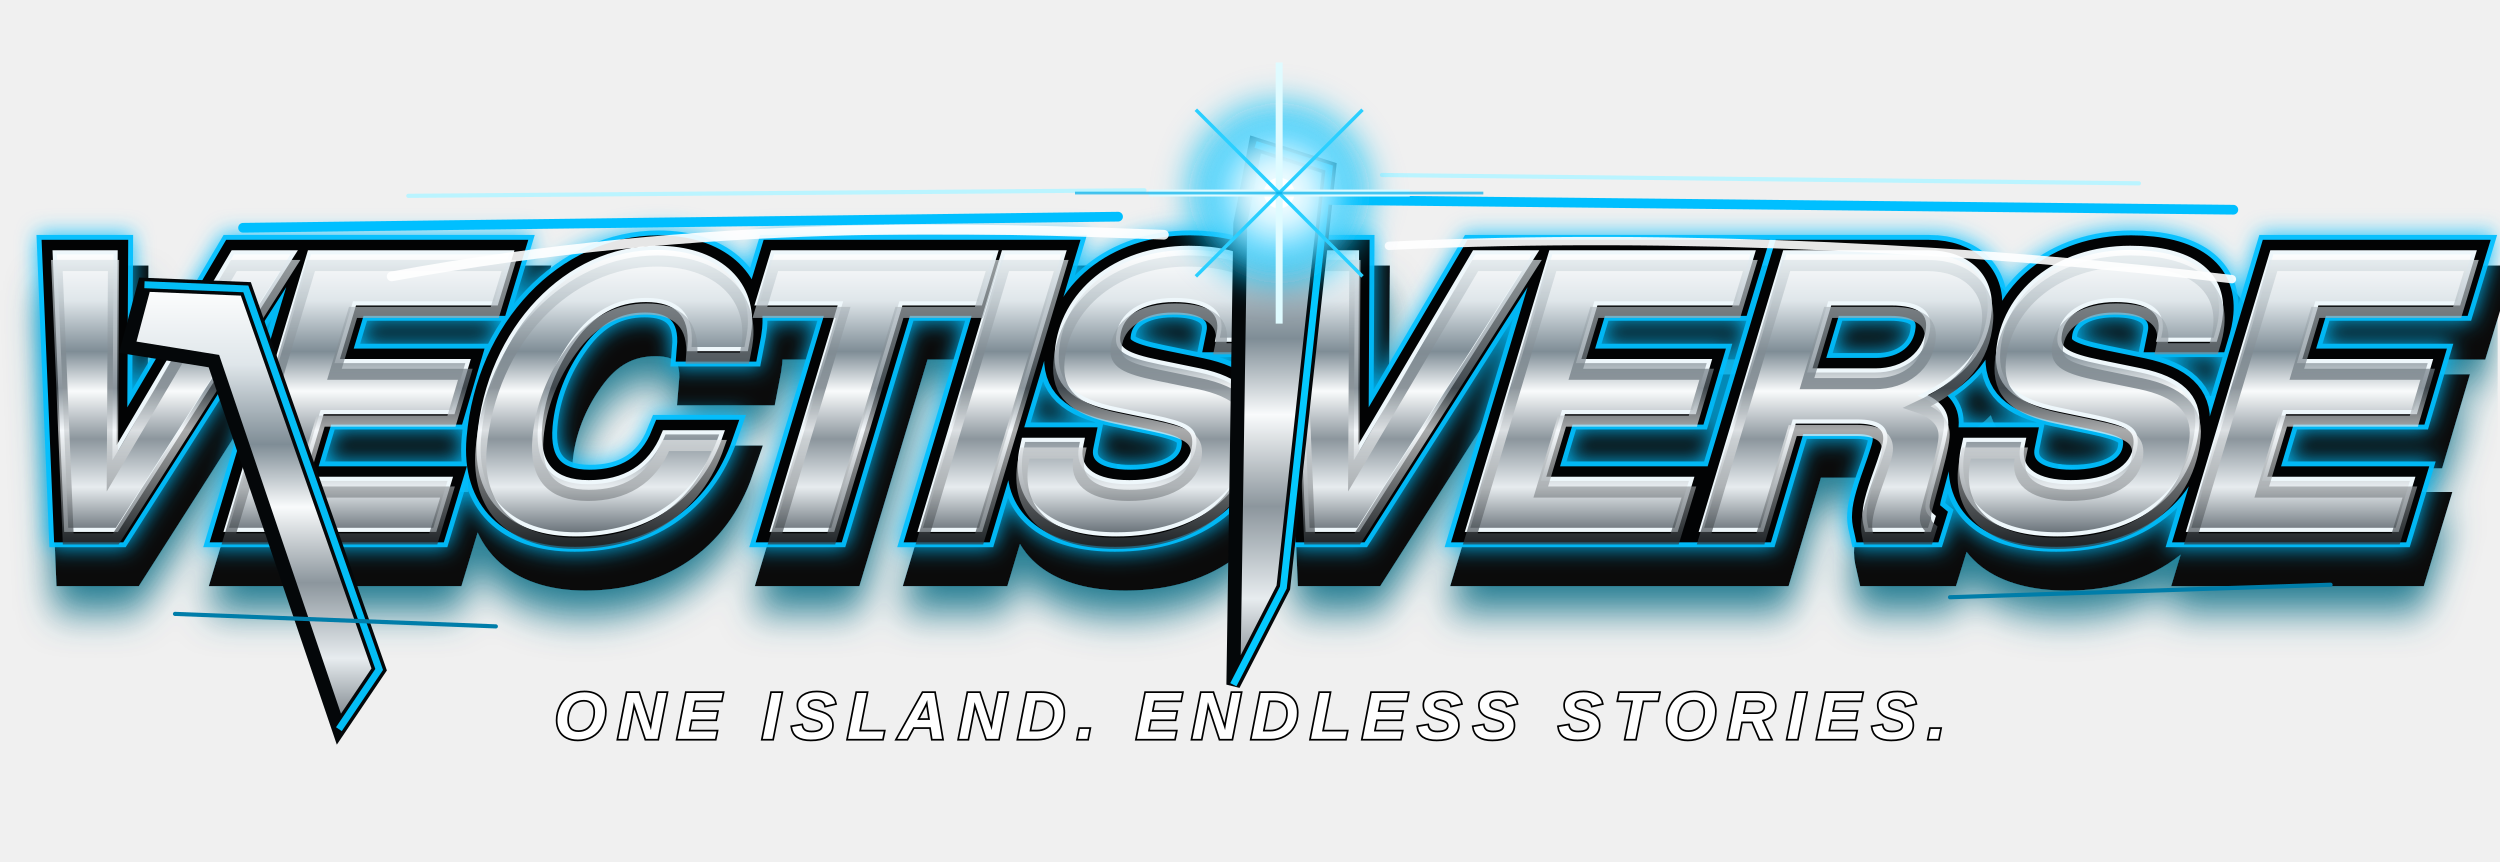
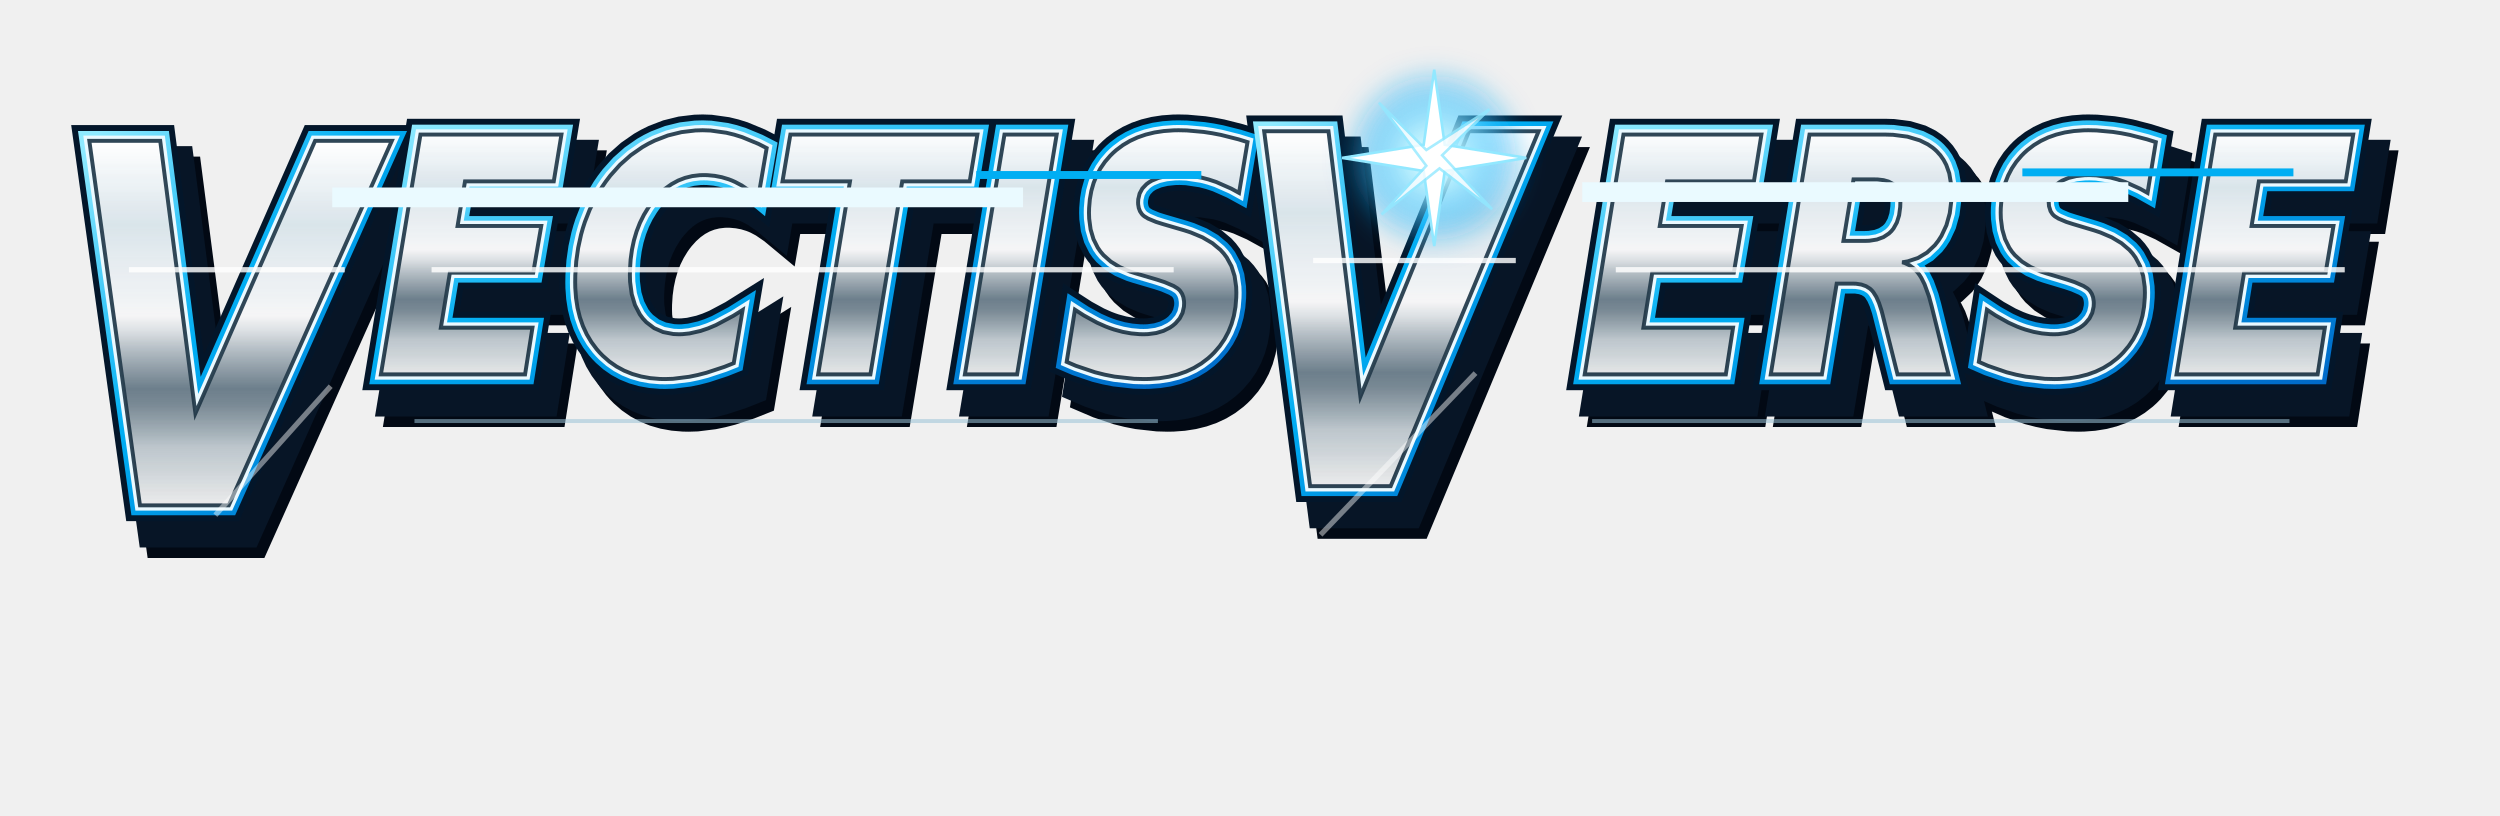
- <svg xmlns="http://www.w3.org/2000/svg" xmlns:xlink="http://www.w3.org/1999/xlink" width="1800" height="620" viewBox="0 0 1800 620" role="img" aria-labelledby="title desc">
+ <svg xmlns="http://www.w3.org/2000/svg" width="100%" viewBox="0 0 1900 620" role="img" aria-labelledby="title desc">
  <defs>
-     <linearGradient id="chrome" x1="0" y1="0" x2="0" y2="1">
-       <stop offset="0%" stop-color="#ffffff" />
-       <stop offset="18%" stop-color="#dfe6ea" />
-       <stop offset="36%" stop-color="#7f8d96" />
-       <stop offset="50%" stop-color="#f9fbfc" />
-       <stop offset="67%" stop-color="#8c969d" />
-       <stop offset="84%" stop-color="#e7ecef" />
-       <stop offset="100%" stop-color="#6b747b" />
+     <linearGradient id="chromeBase" x1="0" y1="0" x2="0" y2="1">
+       <stop offset="0" stop-color="#ffffff" />
+       <stop offset="0.23" stop-color="#dbe6ec" />
+       <stop offset="0.48" stop-color="#ffffff" />
+       <stop offset="0.68" stop-color="#899aa6" />
+       <stop offset="0.84" stop-color="#e8f0f4" />
+       <stop offset="1" stop-color="#ffffff" />
    </linearGradient>
-     <linearGradient id="chromeDark" x1="0" y1="0" x2="0" y2="1">
-       <stop offset="0%" stop-color="#dce4e8" />
-       <stop offset="45%" stop-color="#5d6971" />
-       <stop offset="60%" stop-color="#f7f9fa" />
-       <stop offset="100%" stop-color="#30373c" />
+     <linearGradient id="darkMetal" x1="0" y1="0" x2="0" y2="1">
+       <stop offset="0" stop-color="#f6fbff" stop-opacity="0" />
+       <stop offset="0.52" stop-color="#243746" stop-opacity="0.08" />
+       <stop offset="0.72" stop-color="#132635" stop-opacity="0.42" />
+       <stop offset="1" stop-color="#06121d" stop-opacity="0.12" />
    </linearGradient>
-     <radialGradient id="flareCore">
-       <stop offset="0%" stop-color="#ffffff" />
-       <stop offset="30%" stop-color="#dff8ff" />
-       <stop offset="60%" stop-color="#23cfff" stop-opacity=".9" />
-       <stop offset="100%" stop-color="#00aeea" stop-opacity="0" />
+     <linearGradient id="cyanEdge" x1="0" y1="0" x2="1" y2="1">
+       <stop offset="0" stop-color="#8feaff" />
+       <stop offset="0.45" stop-color="#00aef3" />
+       <stop offset="1" stop-color="#0068c7" />
+     </linearGradient>
+     <radialGradient id="starGlow">
+       <stop offset="0" stop-color="#ffffff" />
+       <stop offset="0.25" stop-color="#bff5ff" stop-opacity="0.95" />
+       <stop offset="0.65" stop-color="#27bfff" stop-opacity="0.55" />
+       <stop offset="1" stop-color="#008fe8" stop-opacity="0" />
    </radialGradient>
-     <filter id="shadow" x="-20%" y="-30%" width="150%" height="180%">
-       <feGaussianBlur in="SourceAlpha" stdDeviation="14" />
-       <feOffset dx="0" dy="18" />
-       <feColorMatrix values="0 0 0 0 0  0 0 0 0 0.14  0 0 0 0 0.22  0 0 0 .9 0" />
-       <feMerge>
-         <feMergeNode />
-         <feMergeNode in="SourceGraphic" />
-       </feMerge>
+     <filter id="softGlow" x="-40%" y="-40%" width="180%" height="180%">
+       <feGaussianBlur stdDeviation="8" />
    </filter>
-     <filter id="cyanGlow" x="-30%" y="-40%" width="170%" height="190%">
-       <feGaussianBlur stdDeviation="8" result="b" />
-       <feMerge>
-         <feMergeNode in="b" />
-         <feMergeNode in="SourceGraphic" />
-       </feMerge>
-     </filter>
-     <filter id="flareGlow" x="-100%" y="-100%" width="300%" height="300%">
-       <feGaussianBlur stdDeviation="9" />
-     </filter>
-     <style>.word{font-family:"Arial Black","Impact","Helvetica Neue",sans-serif;font-weight:900;font-style:italic;letter-spacing:-12px;text-anchor:middle;paint-order:stroke fill}.strap{font-family:"Trebuchet MS","Arial",sans-serif;font-weight:800;font-style:italic;letter-spacing:8px;text-anchor:middle}</style>
-     <text id="wordmark" class="word" x="900" y="380" font-size="270">VECTISVERSE</text>
+     <path id="openingV" d="M67.89,107.04 L121.76,107.04 L148.51,314.14 L239.47,107.04 L297.79,107.04 L173.85,384.08 L106.39,384.08 L67.89,107.04 Z" />
+     <path id="ectis" d="M319.55,102.27 L426.70,102.27 L420.86,137.82 L353.41,137.82 L347.75,171.73 L411.35,171.73 L405.25,207.27 L341.91,207.27 L335.05,249.03 L404.67,249.03 L399.05,284.54 L289.48,284.54 L319.55,102.27 Z M557.65,275.99 L550.60,278.79 L536.90,283.30 L530.26,285.01 L523.79,286.36 L511.38,287.90 L505.44,288.09 L501.60,288.02 L494.21,287.39 L487.22,286.13 L480.61,284.24 L474.40,281.72 L468.57,278.57 L463.14,274.79 L458.10,270.38 L455.72,267.94 L453.47,265.37 L449.41,259.92 L445.92,254.07 L443.02,247.80 L440.70,241.13 L438.95,234.06 L437.79,226.57 L437.21,218.68 L437.14,214.58 L437.23,209.16 L437.96,198.55 L439.42,188.26 L441.61,178.28 L442.98,173.41 L444.53,168.62 L448.17,159.35 L452.52,150.52 L457.56,142.10 L460.35,138.06 L463.81,133.49 L471.26,125.18 L479.40,117.96 L488.24,111.81 L492.92,109.15 L497.73,106.77 L507.63,102.96 L517.90,100.42 L528.54,99.15 L534.00,98.99 L539.98,99.20 L551.99,100.88 L558.02,102.35 L564.10,104.25 L576.42,109.35 L582.66,112.55 L576.23,150.24 L571.24,146.09 L563.75,140.97 L558.75,138.31 L556.26,137.20 L553.74,136.23 L548.56,134.67 L543.20,133.64 L537.65,133.12 L534.81,133.06 L531.86,133.14 L526.13,133.82 L520.65,135.18 L515.41,137.21 L510.41,139.93 L505.66,143.32 L501.14,147.39 L496.87,152.14 L494.82,154.77 L492.87,157.53 L489.35,163.30 L486.32,169.41 L483.81,175.86 L481.79,182.66 L480.28,189.79 L479.27,197.26 L478.77,205.08 L478.71,209.11 L478.86,214.21 L480.10,223.58 L482.58,231.82 L486.30,238.94 L488.62,242.08 L491.22,244.88 L497.11,249.36 L503.95,252.35 L511.73,253.85 L515.97,254.03 L518.61,253.96 L523.99,253.41 L532.35,251.53 L538.12,249.58 L544.15,247.04 L557.30,240.04 L564.41,235.59 L557.65,275.99 Z M600.68,102.27 L742.82,102.27 L736.98,137.82 L685.69,137.82 L661.49,284.54 L621.80,284.54 L646.00,137.82 L594.70,137.82 L600.68,102.27 Z M763.39,102.27 L803.08,102.27 L773.01,284.54 L733.32,284.54 L763.39,102.27 Z M948.11,108.02 L941.68,146.61 L935.86,143.41 L924.33,138.31 L918.62,136.42 L912.98,134.95 L901.91,133.27 L896.48,133.06 L892.86,133.14 L886.23,133.83 L880.41,135.21 L875.43,137.27 L873.24,138.56 L871.29,140.00 L868.18,143.27 L866.11,147.08 L865.07,151.42 L864.94,153.80 L865.00,155.31 L865.46,158.08 L866.37,160.51 L867.75,162.60 L868.61,163.52 L869.65,164.39 L872.46,166.10 L878.50,168.63 L883.74,170.28 L900.04,175.05 L905.00,176.66 L913.89,180.39 L921.40,184.80 L927.53,189.90 L930.08,192.70 L932.32,195.69 L935.90,202.30 L938.28,209.75 L939.48,218.04 L939.63,222.51 L939.55,226.17 L938.96,233.23 L937.77,239.92 L935.98,246.24 L933.60,252.20 L930.62,257.79 L927.05,263.01 L922.88,267.87 L920.57,270.16 L918.14,272.34 L912.98,276.26 L907.40,279.62 L901.42,282.42 L895.02,284.66 L888.22,286.34 L881.01,287.46 L873.39,288.02 L869.42,288.09 L861.95,287.89 L847.04,286.23 L839.60,284.77 L832.23,282.93 L817.77,278.05 L810.67,275.01 L816.95,235.36 L823.74,239.75 L833.75,245.23 L840.32,248.15 L843.57,249.38 L846.81,250.47 L853.26,252.22 L859.66,253.38 L866.01,253.96 L869.16,254.03 L872.50,253.93 L878.69,253.10 L884.24,251.45 L889.16,248.98 L891.38,247.43 L893.38,245.72 L896.59,241.97 L898.73,237.76 L899.80,233.10 L899.93,230.59 L899.87,228.96 L899.39,225.98 L898.43,223.37 L896.98,221.14 L896.08,220.16 L894.97,219.23 L891.91,217.33 L885.17,214.45 L879.26,212.51 L863.10,207.74 L858.74,206.34 L850.89,202.96 L844.20,198.82 L838.67,193.92 L836.34,191.18 L834.30,188.23 L831.03,181.71 L828.86,174.35 L827.77,166.14 L827.63,161.73 L827.71,158.22 L828.28,151.46 L829.43,145.06 L831.16,139.01 L833.45,133.31 L836.33,127.96 L839.78,122.97 L843.80,118.33 L846.03,116.14 L848.38,114.06 L853.39,110.31 L858.80,107.10 L864.60,104.42 L870.81,102.28 L877.42,100.67 L884.42,99.60 L891.82,99.06 L895.67,98.99 L901.97,99.13 L914.79,100.27 L921.30,101.26 L927.91,102.53 L941.31,105.91 L948.11,108.02 Z" />
+     <path id="centralV" d="M960.76,99.75 L1009.64,99.75 L1033.91,301.40 L1116.45,99.75 L1169.35,99.75 L1056.90,369.50 L995.70,369.50 L960.76,99.75 Z" />
+     <path id="erse" d="M1233.82,102.27 L1338.68,102.27 L1332.97,137.82 L1266.95,137.82 L1261.42,171.73 L1323.66,171.73 L1317.70,207.27 L1255.70,207.27 L1248.98,249.03 L1317.12,249.03 L1311.62,284.54 L1204.38,284.54 L1233.82,102.27 Z M1417.44,183.09 L1420.64,182.98 L1426.45,182.05 L1431.45,180.20 L1435.65,177.41 L1437.45,175.67 L1439.05,173.70 L1441.61,169.10 L1443.32,163.63 L1444.17,157.29 L1444.28,153.80 L1444.21,151.62 L1443.61,147.71 L1442.43,144.40 L1440.65,141.69 L1439.54,140.56 L1438.28,139.57 L1435.25,137.98 L1431.55,136.93 L1427.17,136.40 L1424.73,136.34 L1408.67,136.34 L1401.01,183.09 L1417.44,183.09 Z M1395.87,215.56 L1384.62,284.54 L1345.78,284.54 L1375.21,102.27 L1432.71,102.27 L1438.72,102.45 L1449.63,103.86 L1459.04,106.67 L1465.13,109.70 L1468.72,112.16 L1470.37,113.52 L1471.93,114.97 L1474.74,118.10 L1477.16,121.57 L1479.17,125.38 L1481.43,131.70 L1483.04,141.31 L1483.24,146.61 L1483.08,152.01 L1481.81,162.07 L1479.28,171.16 L1475.48,179.28 L1473.10,182.98 L1470.47,186.36 L1464.52,191.98 L1457.67,196.07 L1449.93,198.64 L1445.72,199.34 L1447.65,199.92 L1451.26,201.63 L1454.55,204.06 L1457.51,207.22 L1458.87,209.07 L1460.17,211.13 L1462.64,216.03 L1466.03,225.31 L1468.07,232.78 L1480.87,284.54 L1442.12,284.54 L1430.80,239.27 L1429.94,236.01 L1428.06,230.29 L1425.99,225.63 L1423.74,222.04 L1422.54,220.63 L1421.25,219.44 L1418.25,217.54 L1414.70,216.27 L1410.60,215.63 L1408.34,215.56 L1395.87,215.56 Z M1638.43,108.02 L1632.14,146.61 L1626.44,143.41 L1615.16,138.31 L1609.57,136.42 L1604.05,134.95 L1593.22,133.27 L1587.90,133.06 L1584.35,133.14 L1577.86,133.83 L1572.17,135.21 L1567.29,137.27 L1565.15,138.56 L1563.25,140.00 L1560.20,143.27 L1558.17,147.08 L1557.16,151.42 L1557.03,153.80 L1557.25,156.73 L1558.43,160.51 L1559.78,162.60 L1560.62,163.52 L1561.64,164.39 L1564.39,166.10 L1570.30,168.63 L1575.43,170.28 L1591.39,175.05 L1596.24,176.66 L1604.94,180.39 L1612.29,184.80 L1618.29,189.90 L1620.78,192.70 L1622.97,195.69 L1626.48,202.30 L1628.81,209.75 L1629.98,218.04 L1630.13,222.51 L1630.05,226.17 L1629.47,233.23 L1628.31,239.92 L1626.56,246.24 L1624.23,252.20 L1621.31,257.79 L1617.81,263.01 L1613.73,267.87 L1611.48,270.16 L1609.10,272.34 L1604.04,276.26 L1598.59,279.62 L1592.73,282.42 L1586.47,284.66 L1579.81,286.34 L1572.76,287.46 L1565.30,288.02 L1561.41,288.09 L1554.11,287.89 L1539.52,286.23 L1532.23,284.77 L1525.02,282.93 L1510.86,278.05 L1503.91,275.01 L1510.06,235.36 L1516.70,239.75 L1526.50,245.23 L1532.93,248.15 L1536.11,249.38 L1539.29,250.47 L1545.60,252.22 L1551.86,253.38 L1558.08,253.96 L1561.16,254.03 L1564.43,253.93 L1570.49,253.10 L1575.92,251.45 L1580.73,248.98 L1582.91,247.43 L1584.87,245.72 L1588.01,241.97 L1590.10,237.76 L1591.15,233.10 L1591.28,230.59 L1591.22,228.96 L1590.75,225.98 L1589.80,223.37 L1588.39,221.14 L1587.51,220.16 L1586.42,219.23 L1583.42,217.33 L1576.83,214.45 L1571.05,212.51 L1555.23,207.74 L1550.96,206.34 L1543.28,202.96 L1536.73,198.82 L1531.32,193.92 L1529.03,191.18 L1527.04,188.23 L1523.84,181.71 L1521.72,174.35 L1520.65,166.14 L1520.52,161.73 L1520.59,158.22 L1521.15,151.46 L1522.28,145.06 L1523.96,139.01 L1526.21,133.31 L1529.03,127.96 L1532.40,122.97 L1536.34,118.33 L1538.52,116.14 L1540.83,114.06 L1545.73,110.31 L1551.02,107.10 L1556.70,104.42 L1562.78,102.28 L1569.24,100.67 L1576.09,99.60 L1583.34,99.06 L1587.11,98.99 L1593.27,99.13 L1605.82,100.27 L1612.19,101.26 L1618.66,102.53 L1631.78,105.91 L1638.43,108.02 Z M1683.60,102.27 L1788.46,102.27 L1782.75,137.82 L1716.73,137.82 L1711.20,171.73 L1773.44,171.73 L1767.48,207.27 L1705.48,207.27 L1698.76,249.03 L1766.90,249.03 L1761.40,284.54 L1654.16,284.54 L1683.60,102.27 Z" />
  </defs>
-   <g id="layer-shadow" opacity=".95">
-     <use xlink:href="#wordmark" transform="translate(8 25) skewX(-5)" fill="#000" stroke="#000" stroke-width="34" filter="url(#shadow)" />
+   <g id="VV_Deep_Extrusion" fill="#020914" stroke="#020914" stroke-width="28" stroke-linejoin="miter">
+     <g transform="translate(18 26)">
+       <use href="#openingV" />
+       <use href="#ectis" />
+       <use href="#centralV" />
+       <use href="#erse" />
+     </g>
+     <g transform="translate(12 18)" fill="#071526" stroke="#071526">
+       <use href="#openingV" />
+       <use href="#ectis" />
+       <use href="#centralV" />
+       <use href="#erse" />
+     </g>
  </g>
-   <g id="layer-cyan-outline">
-     <use xlink:href="#wordmark" transform="skewX(-5)" fill="none" stroke="#00bfff" stroke-width="28" opacity=".95" filter="url(#cyanGlow)" />
+   <g id="VV_Navy_Outline" fill="none" stroke="#03162a" stroke-width="24" stroke-linejoin="miter">
+     <use href="#openingV" />
+     <use href="#ectis" />
+     <use href="#centralV" />
+     <use href="#erse" />
  </g>
-   <g id="layer-black-keyline">
-     <use xlink:href="#wordmark" transform="skewX(-5)" fill="#0b0e10" stroke="#020304" stroke-width="21" />
+   <g id="VV_Cyan_Outer_Edge" fill="none" stroke="url(#cyanEdge)" stroke-width="15" stroke-linejoin="miter">
+     <use href="#openingV" />
+     <use href="#ectis" />
+     <use href="#centralV" />
+     <use href="#erse" />
  </g>
-   <g id="layer-chrome">
-     <use xlink:href="#wordmark" transform="skewX(-5)" fill="url(#chrome)" stroke="#eef7fb" stroke-width="6" />
+   <g id="VV_White_Keyline" fill="none" stroke="#eaf9ff" stroke-width="8" stroke-linejoin="miter">
+     <use href="#openingV" />
+     <use href="#ectis" />
+     <use href="#centralV" />
+     <use href="#erse" />
  </g>
-   <g id="layer-lower-bevel" opacity=".68">
-     <use xlink:href="#wordmark" transform="translate(0 8) skewX(-5)" fill="none" stroke="url(#chromeDark)" stroke-width="8" />
+   <g id="VV_Chrome_Base" fill="url(#chromeBase)" stroke="#2f4656" stroke-width="3" stroke-linejoin="miter">
+     <use href="#openingV" />
+     <use href="#ectis" />
+     <use href="#centralV" />
+     <use href="#erse" />
  </g>
-   <g id="layer-v-extensions">
-     <path d="M104 205 L177 208 L273 482 L244 525 L154 260 L92 250 Z" fill="url(#chrome)" stroke="#040709" stroke-width="10" />
-     <path d="M104 205 L177 208 L273 482 L244 525" fill="none" stroke="#04bdf5" stroke-width="5" />
-     <path d="M904 104 L957 121 L924 423 L888 493 L893 161 Z" fill="url(#chrome)" stroke="#040709" stroke-width="10" />
-     <path d="M904 104 L957 121 L924 423 L888 493" fill="none" stroke="#05c9ff" stroke-width="5" />
+   <g id="VV_Dark_Metal_Shading" fill="url(#darkMetal)" opacity="0.68">
+     <use href="#openingV" />
+     <use href="#ectis" />
+     <use href="#centralV" />
+     <use href="#erse" />
  </g>
-   <g id="layer-speed-streaks" fill="none" stroke-linecap="round">
-     <path d="M175 164 L805 156" stroke="#00bfff" stroke-width="7" />
-     <path d="M294 141 L824 137" stroke="#baf4ff" stroke-width="3" />
-     <path d="M958 144 L1608 151" stroke="#00bfff" stroke-width="7" />
-     <path d="M995 126 L1540 132" stroke="#baf4ff" stroke-width="3" />
-     <path d="M126 442 L357 451" stroke="#007da9" stroke-width="3" />
-     <path d="M1404 430 L1678 421" stroke="#007da9" stroke-width="3" />
+   <g id="VV_Chrome_Highlights" fill="none" stroke="#ffffff" stroke-width="4" stroke-linecap="square" opacity="0.82">
+     <path d="M100 205 L260 205 M330 205 L890 205 M1000 198 L1150 198 M1230 205 L1780 205" />
+     <path d="M165 390 L250 295 M1005 405 L1120 285" opacity="0.55" />
  </g>
-   <g id="layer-white-highlights" opacity=".9">
-     <path d="M282 199 C510 157 706 164 838 169" fill="none" stroke="#fff" stroke-width="7" stroke-linecap="round" />
-     <path d="M1000 177 C1210 167 1432 180 1607 201" fill="none" stroke="#fff" stroke-width="6" stroke-linecap="round" />
+   <g id="VV_Internal_Reflections" fill="none" stroke="#9bc3d7" stroke-width="3" opacity="0.55">
+     <path d="M315 320 L880 320" />
+     <path d="M1210 320 L1740 320" />
  </g>
-   <g id="layer-light-flare">
-     <circle cx="921" cy="139" r="78" fill="url(#flareCore)" filter="url(#flareGlow)" />
-     <circle cx="921" cy="139" r="11" fill="#fff" />
-     <path d="M921 45 V233 M827 139 H1015" stroke="#dffbff" stroke-width="5" />
-     <path d="M861 79 L981 199 M981 79 L861 199" stroke="#2acfff" stroke-width="2.5" />
-     <path d="M774 139 H1068" stroke="#00aeea" stroke-width="2" opacity=".7" />
+   <g id="VV_Speed_Lines" fill="none" stroke-linecap="square">
+     <path d="M260 150 L770 150" stroke="#eafaff" stroke-width="15" />
+     <path d="M745 133 L910 133" stroke="#00aef3" stroke-width="6" />
+     <path d="M1210 146 L1610 146" stroke="#eafaff" stroke-width="15" />
+     <path d="M1540 131 L1740 131" stroke="#00aef3" stroke-width="6" />
  </g>
-   <g id="layer-strapline">
-     <text class="strap" x="900" y="532" font-size="48" fill="#fff" stroke="#000" stroke-width="2.5" paint-order="stroke fill">ONE ISLAND. ENDLESS STORIES.</text>
+   <g id="VV_Central_Starburst_Glow">
+     <circle cx="1090" cy="120" r="72" fill="url(#starGlow)" filter="url(#softGlow)" />
+   </g>
+   <g id="VV_Central_Starburst_Core" fill="#ffffff" stroke="#92e8ff" stroke-width="2">
+     <path d="M1090 53 L1098 110 L1160 120 L1098 130 L1090 187 L1082 130 L1020 120 L1082 110 Z" />
+     <path d="M1048 78 L1084 114 L1132 83 L1096 118 L1134 159 L1094 128 L1050 163 L1084 126 Z" opacity="0.8" />
  </g>
</svg>
